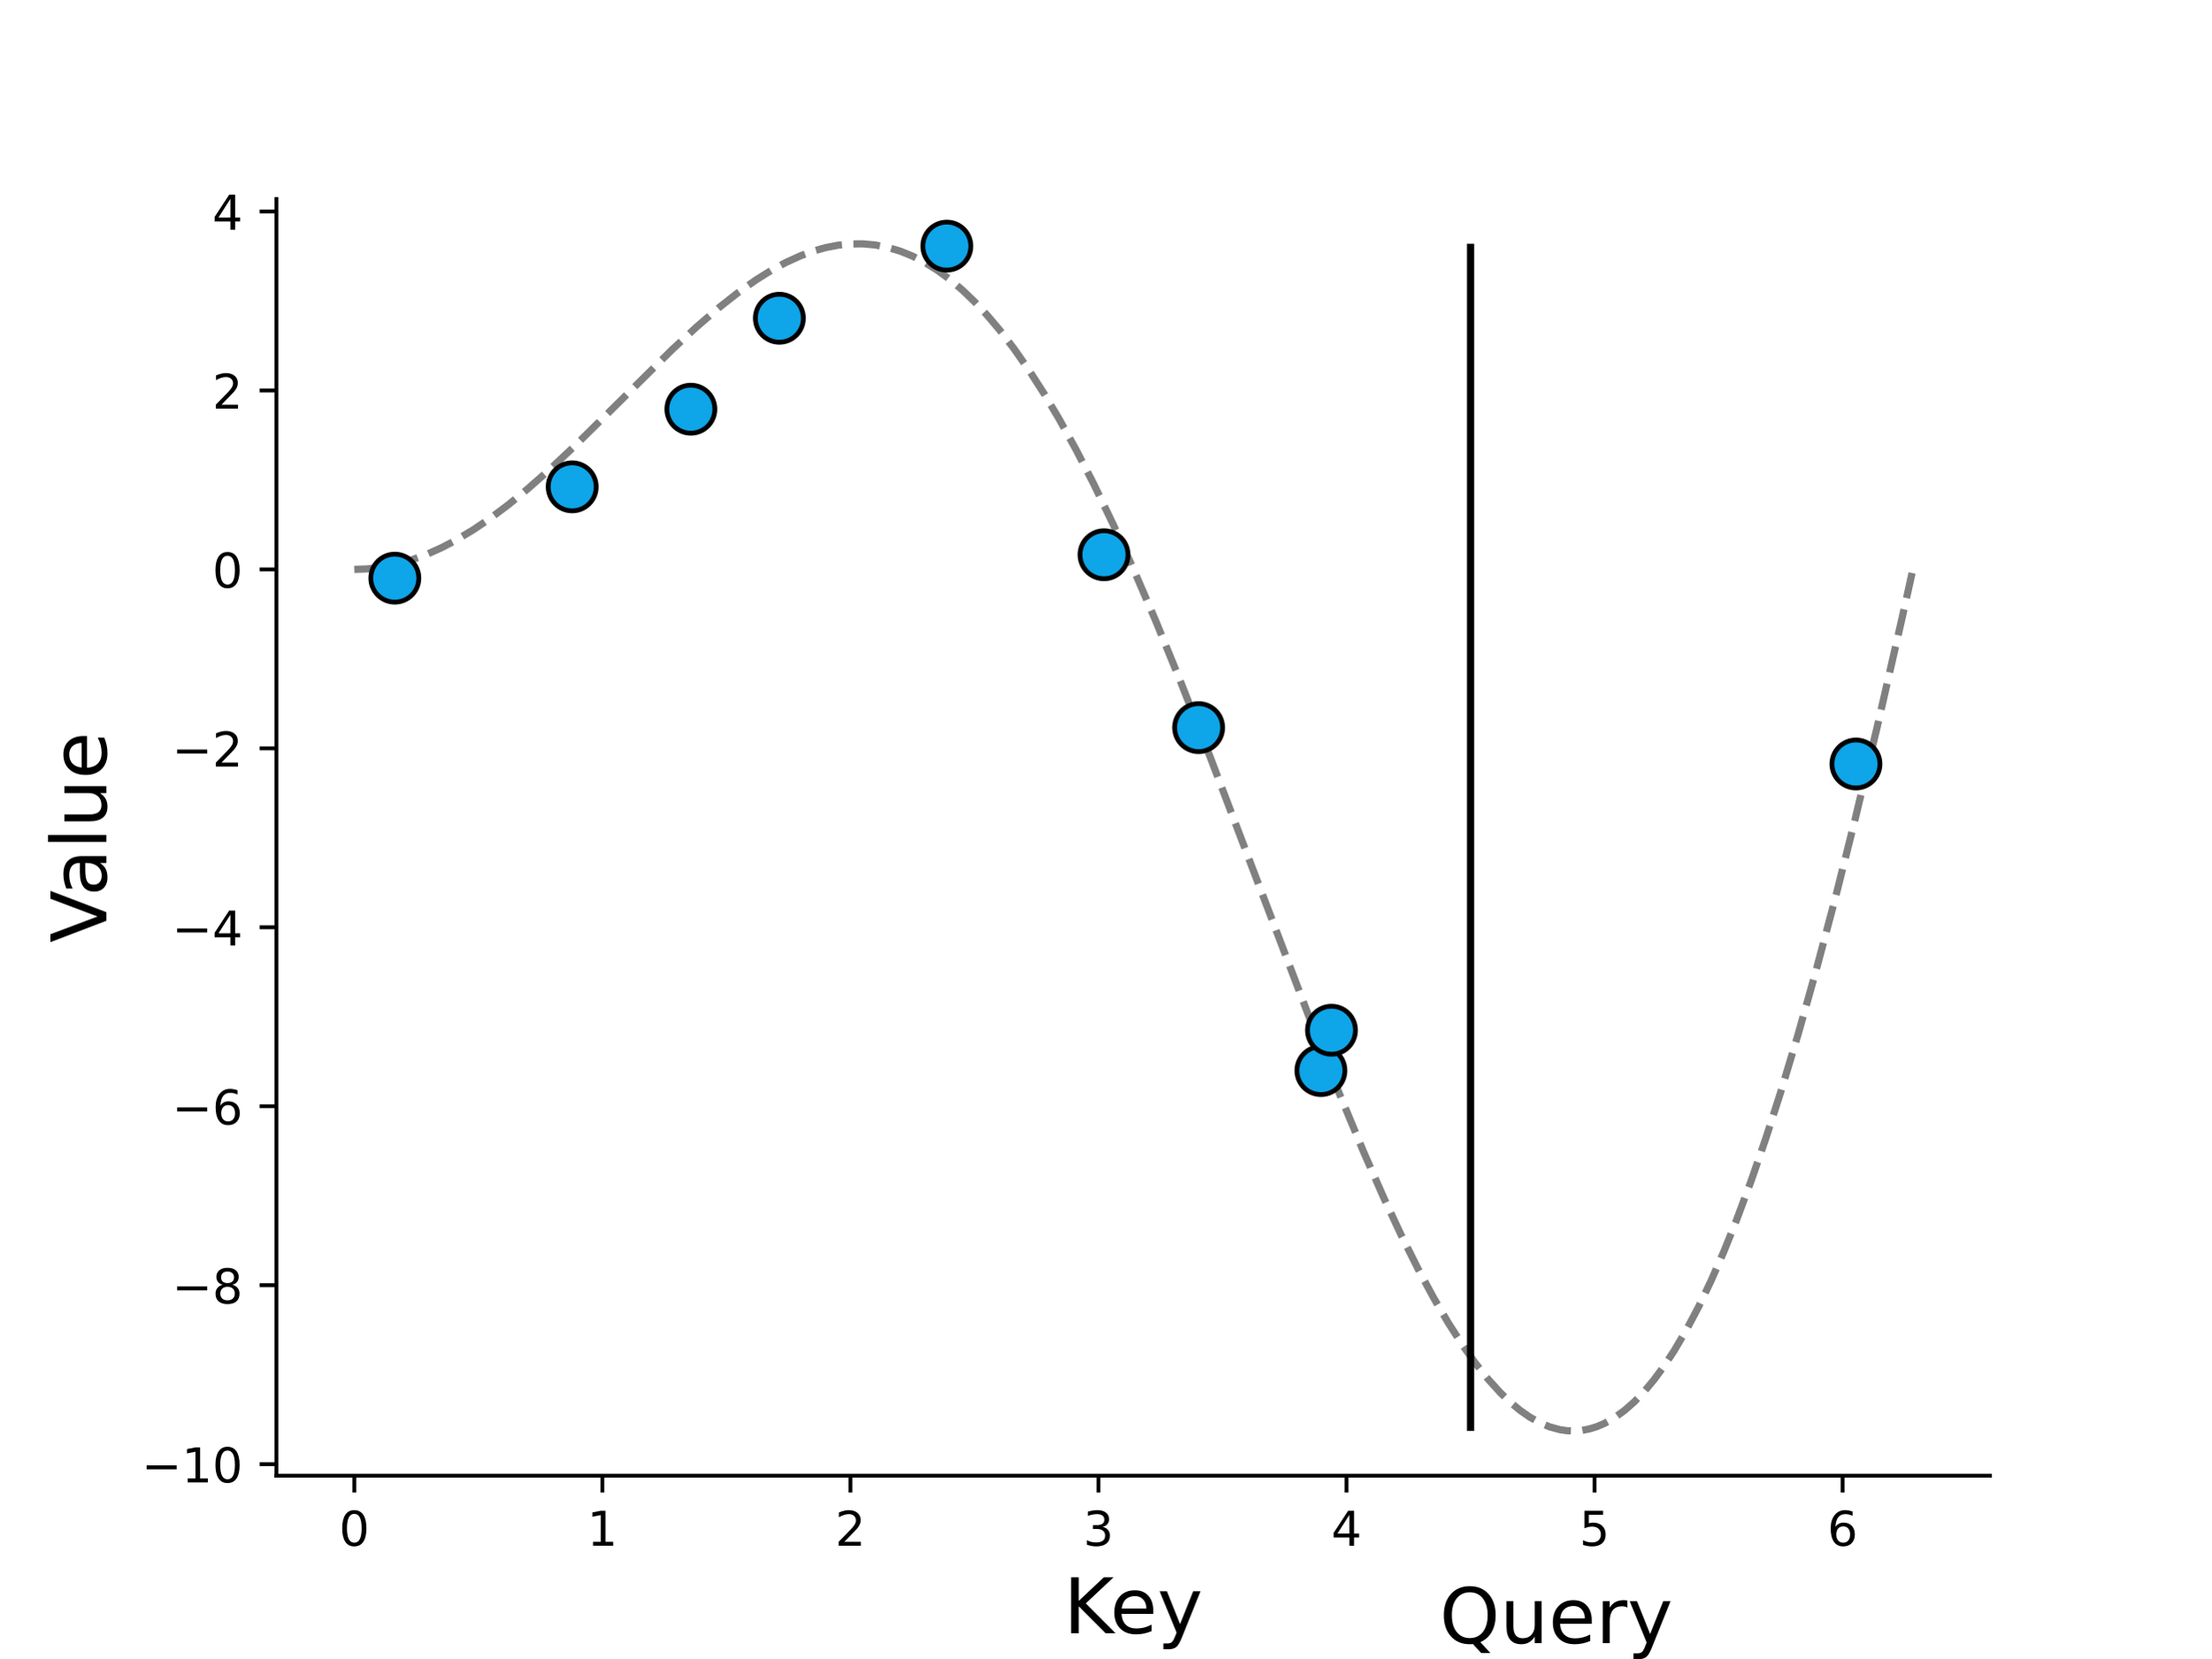
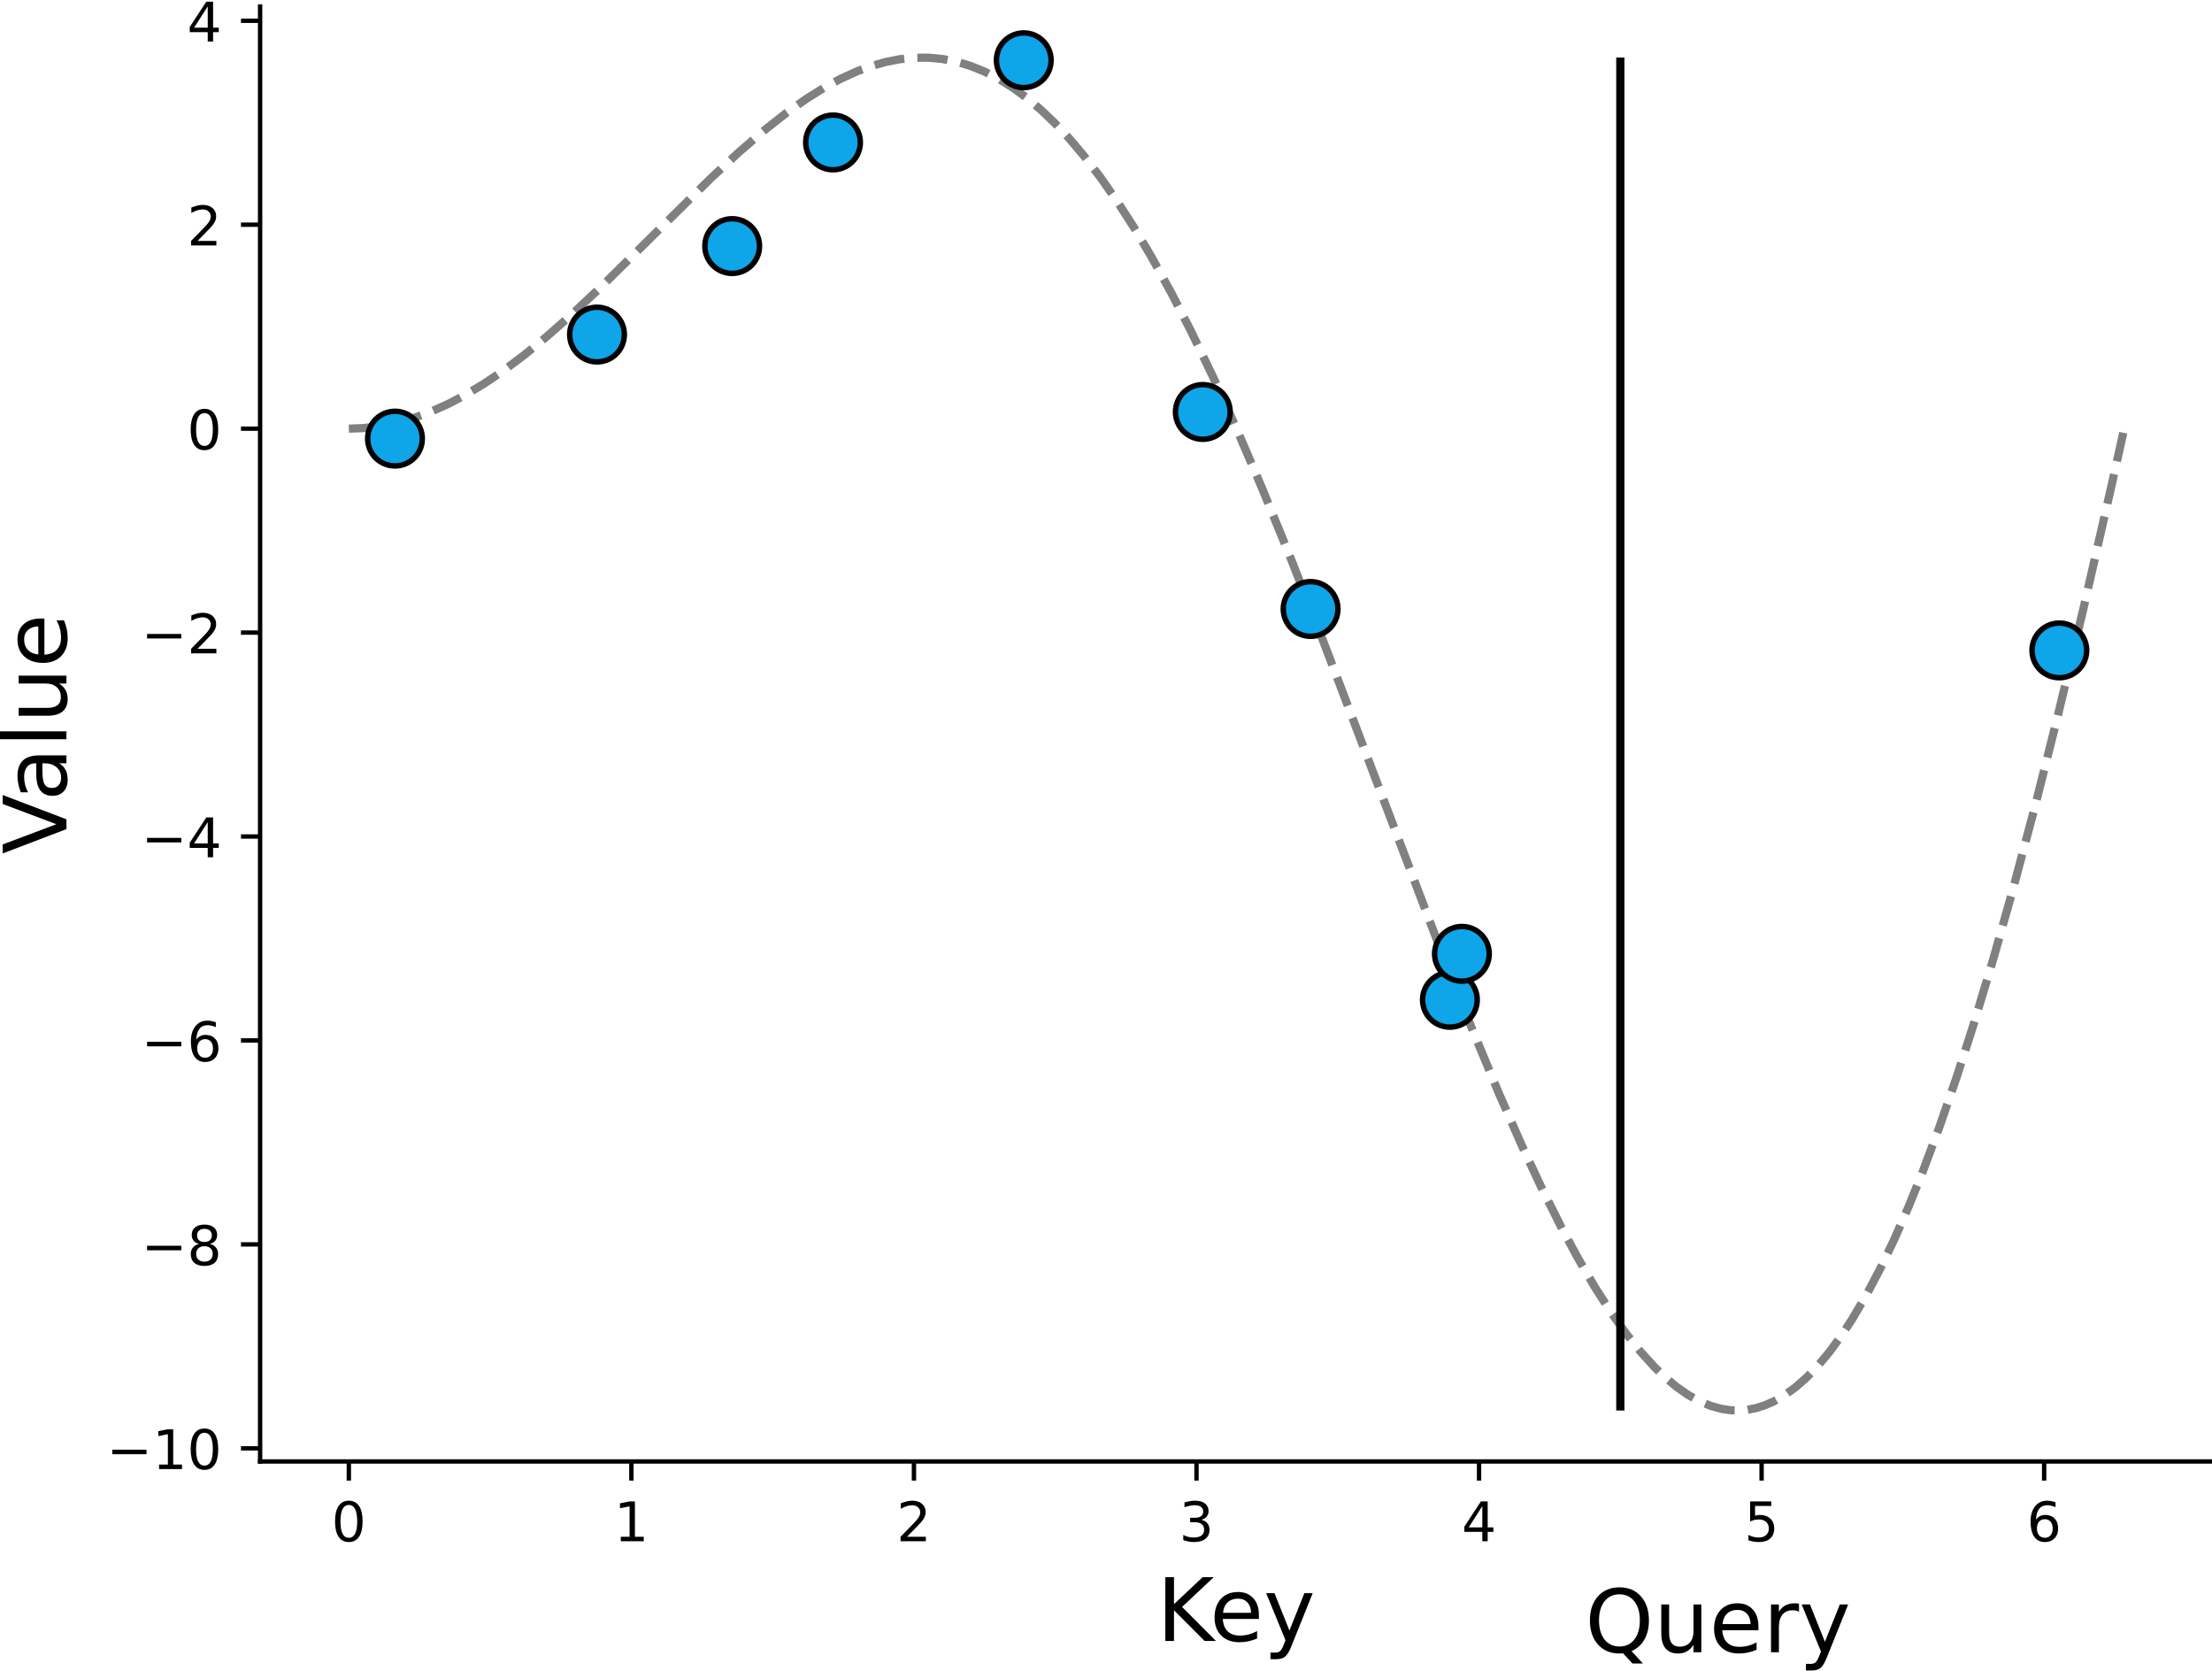
- <svg xmlns="http://www.w3.org/2000/svg" xmlns:xlink="http://www.w3.org/1999/xlink" width="460.8pt" height="345.6pt" viewBox="0 0 460.8 345.6" version="1.1">
+ <svg xmlns="http://www.w3.org/2000/svg" xmlns:xlink="http://www.w3.org/1999/xlink" width="404.71pt" height="305.536pt" viewBox="0 0 404.71 305.536" version="1.1">
  <defs>
    <style type="text/css">*{stroke-linejoin: round; stroke-linecap: butt}</style>
  </defs>
  <g id="figure_1">
    <g id="patch_1">
-       <path d="M 0 345.6  L 460.8 345.6  L 460.8 0  L 0 0  L 0 345.6  z " style="fill: none" />
+       <path d="M 0 305.536  L 404.71 305.536  L 404.71 0  L 0 0  L 0 305.536  z " style="fill: none" />
    </g>
    <g id="axes_1">
      <g id="patch_2">
-         <path d="M 57.6 307.584  L 414.72 307.584  L 414.72 41.472  L 57.6 41.472  L 57.6 307.584  z " style="fill: none" />
+         <path d="M 47.59 267.311  L 404.71 267.311  L 404.71 1.199  L 47.59 1.199  L 47.59 267.311  z " style="fill: none" />
      </g>
      <g id="line2d_1">
-         <path d="M 73.833 118.674  L 76.418 118.581  L 79.519 118.224  L 82.621 117.602  L 85.723 116.718  L 88.825 115.581  L 91.927 114.198  L 95.028 112.578  L 98.647 110.406  L 102.266 107.951  L 105.885 105.237  L 110.02 101.853  L 114.673 97.742  L 119.843 92.877  L 127.08 85.737  L 140.004 72.933  L 145.174 68.133  L 149.827 64.12  L 153.962 60.87  L 157.581 58.32  L 160.683 56.382  L 163.785 54.697  L 166.887 53.288  L 169.471 52.339  L 172.056 51.608  L 174.641 51.104  L 177.226 50.839  L 179.811 50.82  L 182.396 51.057  L 184.98 51.557  L 187.565 52.327  L 190.15 53.373  L 192.735 54.698  L 195.32 56.308  L 197.905 58.205  L 200.489 60.39  L 203.074 62.865  L 205.659 65.629  L 208.244 68.679  L 211.346 72.716  L 214.447 77.156  L 217.549 81.99  L 220.651 87.207  L 224.27 93.76  L 227.889 100.79  L 232.024 109.372  L 236.16 118.488  L 240.813 129.312  L 245.982 141.939  L 252.186 157.737  L 260.974 180.838  L 273.382 213.442  L 279.068 227.792  L 284.238 240.228  L 288.374 249.632  L 291.992 257.386  L 295.611 264.632  L 298.713 270.396  L 301.815 275.709  L 304.916 280.536  L 307.501 284.165  L 310.086 287.416  L 312.671 290.271  L 314.739 292.259  L 316.807 293.976  L 318.875 295.414  L 320.942 296.567  L 323.01 297.426  L 325.078 297.987  L 326.629 298.208  L 328.18 298.255  L 329.731 298.127  L 331.282 297.822  L 332.833 297.338  L 334.384 296.673  L 336.451 295.504  L 338.519 294.009  L 340.587 292.187  L 342.655 290.035  L 344.723 287.553  L 346.791 284.74  L 348.859 281.598  L 351.443 277.208  L 354.028 272.309  L 356.613 266.903  L 359.198 261  L 361.783 254.605  L 364.884 246.299  L 367.986 237.32  L 371.088 227.691  L 374.707 215.671  L 378.326 202.85  L 382.461 187.282  L 386.597 170.822  L 391.25 151.356  L 396.419 128.723  L 398.487 119.421  L 398.487 119.421  " clip-path="url(#p4189cc5d1b)" style="fill: none; stroke-dasharray: 5.55,2.4; stroke-dashoffset: 0; stroke: #808080; stroke-width: 1.5" />
+         <path d="M 63.822 78.402  L 66.407 78.308  L 69.509 77.951  L 72.611 77.329  L 75.713 76.446  L 78.814 75.308  L 81.916 73.925  L 85.018 72.305  L 88.637 70.134  L 92.256 67.678  L 95.874 64.964  L 100.01 61.581  L 104.663 57.469  L 109.832 52.604  L 117.07 45.464  L 129.994 32.661  L 135.164 27.86  L 139.816 23.847  L 143.952 20.597  L 147.571 18.047  L 150.673 16.109  L 153.774 14.424  L 156.876 13.015  L 159.461 12.067  L 162.046 11.335  L 164.631 10.832  L 167.216 10.566  L 169.8 10.547  L 172.385 10.784  L 174.97 11.284  L 177.555 12.054  L 180.14 13.1  L 182.725 14.426  L 185.309 16.035  L 187.894 17.932  L 190.479 20.118  L 193.064 22.592  L 195.649 25.356  L 198.234 28.407  L 201.335 32.443  L 204.437 36.883  L 207.539 41.717  L 210.641 46.934  L 214.259 53.487  L 217.878 60.517  L 222.014 69.099  L 226.15 78.215  L 230.802 89.039  L 235.972 101.666  L 242.176 117.464  L 250.964 140.565  L 263.371 173.169  L 269.058 187.519  L 274.228 199.955  L 278.363 209.36  L 281.982 217.113  L 285.601 224.36  L 288.703 230.123  L 291.804 235.436  L 294.906 240.264  L 297.491 243.892  L 300.076 247.143  L 302.661 249.998  L 304.728 251.986  L 306.796 253.704  L 308.864 255.142  L 310.932 256.294  L 313 257.153  L 315.068 257.714  L 316.619 257.935  L 318.17 257.982  L 319.721 257.854  L 321.271 257.549  L 322.822 257.065  L 324.373 256.401  L 326.441 255.231  L 328.509 253.736  L 330.577 251.914  L 332.645 249.762  L 334.713 247.28  L 336.78 244.468  L 338.848 241.325  L 341.433 236.936  L 344.018 232.036  L 346.603 226.631  L 349.188 220.727  L 351.772 214.333  L 354.874 206.026  L 357.976 197.047  L 361.078 187.418  L 364.697 175.399  L 368.315 162.577  L 372.451 147.01  L 376.587 130.549  L 381.239 111.083  L 386.409 88.45  L 388.477 79.148  L 388.477 79.148  " clip-path="url(#p067e34a2e0)" style="fill: none; stroke-dasharray: 5.55,2.4; stroke-dashoffset: 0; stroke: #808080; stroke-width: 1.5" />
      </g>
      <g id="PathCollection_1">
        <defs>
-           <path id="m68dbd7e617" d="M 0 5  C 1.326 5 2.598 4.473 3.536 3.536  C 4.473 2.598 5 1.326 5 0  C 5 -1.326 4.473 -2.598 3.536 -3.536  C 2.598 -4.473 1.326 -5 0 -5  C -1.326 -5 -2.598 -4.473 -3.536 -3.536  C -4.473 -2.598 -5 -1.326 -5 0  C -5 1.326 -4.473 2.598 -3.536 3.536  C -2.598 4.473 -1.326 5 0 5  z " style="stroke: #000000" />
+           <path id="m514723e8d4" d="M 0 5  C 1.326 5 2.598 4.473 3.536 3.536  C 4.473 2.598 5 1.326 5 0  C 5 -1.326 4.473 -2.598 3.536 -3.536  C 2.598 -4.473 1.326 -5 0 -5  C -1.326 -5 -2.598 -4.473 -3.536 -3.536  C -4.473 -2.598 -5 -1.326 -5 0  C -5 1.326 -4.473 2.598 -3.536 3.536  C -2.598 4.473 -1.326 5 0 5  z " style="stroke: #000000" />
        </defs>
-         <g clip-path="url(#p4189cc5d1b)">
-           <use xlink:href="#m68dbd7e617" x="82.276" y="120.499" style="fill: #0ea5e9; stroke: #000000" />
-           <use xlink:href="#m68dbd7e617" x="249.8" y="151.658" style="fill: #0ea5e9; stroke: #000000" />
-           <use xlink:href="#m68dbd7e617" x="230.078" y="115.622" style="fill: #0ea5e9; stroke: #000000" />
-           <use xlink:href="#m68dbd7e617" x="275.284" y="223.146" style="fill: #0ea5e9; stroke: #000000" />
-           <use xlink:href="#m68dbd7e617" x="197.319" y="51.293" style="fill: #0ea5e9; stroke: #000000" />
-           <use xlink:href="#m68dbd7e617" x="119.243" y="101.467" style="fill: #0ea5e9; stroke: #000000" />
-           <use xlink:href="#m68dbd7e617" x="143.971" y="85.282" style="fill: #0ea5e9; stroke: #000000" />
-           <use xlink:href="#m68dbd7e617" x="162.418" y="66.326" style="fill: #0ea5e9; stroke: #000000" />
-           <use xlink:href="#m68dbd7e617" x="386.789" y="159.235" style="fill: #0ea5e9; stroke: #000000" />
-           <use xlink:href="#m68dbd7e617" x="277.484" y="214.733" style="fill: #0ea5e9; stroke: #000000" />
+         <g clip-path="url(#p067e34a2e0)">
+           <use xlink:href="#m514723e8d4" x="72.266" y="80.226" style="fill: #0ea5e9; stroke: #000000" />
+           <use xlink:href="#m514723e8d4" x="239.79" y="111.386" style="fill: #0ea5e9; stroke: #000000" />
+           <use xlink:href="#m514723e8d4" x="220.067" y="75.35" style="fill: #0ea5e9; stroke: #000000" />
+           <use xlink:href="#m514723e8d4" x="265.274" y="182.873" style="fill: #0ea5e9; stroke: #000000" />
+           <use xlink:href="#m514723e8d4" x="187.308" y="11.02" style="fill: #0ea5e9; stroke: #000000" />
+           <use xlink:href="#m514723e8d4" x="109.232" y="61.195" style="fill: #0ea5e9; stroke: #000000" />
+           <use xlink:href="#m514723e8d4" x="133.961" y="45.009" style="fill: #0ea5e9; stroke: #000000" />
+           <use xlink:href="#m514723e8d4" x="152.408" y="26.054" style="fill: #0ea5e9; stroke: #000000" />
+           <use xlink:href="#m514723e8d4" x="376.778" y="118.962" style="fill: #0ea5e9; stroke: #000000" />
+           <use xlink:href="#m514723e8d4" x="267.473" y="174.46" style="fill: #0ea5e9; stroke: #000000" />
        </g>
      </g>
      <g id="matplotlib.axis_1">
        <g id="xtick_1">
          <g id="line2d_2">
            <defs>
-               <path id="me840ce0f89" d="M 0 0  L 0 3.5  " style="stroke: #000000; stroke-width: 0.8" />
+               <path id="m30ed42db36" d="M 0 0  L 0 3.5  " style="stroke: #000000; stroke-width: 0.8" />
            </defs>
            <g>
-               <use xlink:href="#me840ce0f89" x="73.833" y="307.584" style="stroke: #000000; stroke-width: 0.8" />
+               <use xlink:href="#m30ed42db36" x="63.822" y="267.311" style="stroke: #000000; stroke-width: 0.8" />
            </g>
          </g>
          <g id="text_1">
-             <g transform="translate(70.65148 322.1824) scale(0.1 -0.1)">
+             <g transform="translate(60.64117 281.9096) scale(0.1 -0.1)">
              <defs>
                <path id="DejaVuSans-30" d="M 2034 4250  Q 1547 4250 1301 3770  Q 1056 3291 1056 2328  Q 1056 1369 1301 889  Q 1547 409 2034 409  Q 2525 409 2770 889  Q 3016 1369 3016 2328  Q 3016 3291 2770 3770  Q 2525 4250 2034 4250  z M 2034 4750  Q 2819 4750 3233 4129  Q 3647 3509 3647 2328  Q 3647 1150 3233 529  Q 2819 -91 2034 -91  Q 1250 -91 836 529  Q 422 1150 422 2328  Q 422 3509 836 4129  Q 1250 4750 2034 4750  z " transform="scale(0.015625)" />
              </defs>
              <use xlink:href="#DejaVuSans-30" />
            </g>
          </g>
        </g>
        <g id="xtick_2">
          <g id="line2d_3">
            <g>
-               <use xlink:href="#me840ce0f89" x="125.529" y="307.584" style="stroke: #000000; stroke-width: 0.8" />
+               <use xlink:href="#m30ed42db36" x="115.519" y="267.311" style="stroke: #000000; stroke-width: 0.8" />
            </g>
          </g>
          <g id="text_2">
-             <g transform="translate(122.3481 322.1824) scale(0.1 -0.1)">
+             <g transform="translate(112.3378 281.9096) scale(0.1 -0.1)">
              <defs>
                <path id="DejaVuSans-31" d="M 794 531  L 1825 531  L 1825 4091  L 703 3866  L 703 4441  L 1819 4666  L 2450 4666  L 2450 531  L 3481 531  L 3481 0  L 794 0  L 794 531  z " transform="scale(0.015625)" />
              </defs>
              <use xlink:href="#DejaVuSans-31" />
            </g>
          </g>
        </g>
        <g id="xtick_3">
          <g id="line2d_4">
            <g>
-               <use xlink:href="#me840ce0f89" x="177.226" y="307.584" style="stroke: #000000; stroke-width: 0.8" />
+               <use xlink:href="#m30ed42db36" x="167.216" y="267.311" style="stroke: #000000; stroke-width: 0.8" />
            </g>
          </g>
          <g id="text_3">
-             <g transform="translate(174.0446 322.1824) scale(0.1 -0.1)">
+             <g transform="translate(164.0343 281.9096) scale(0.1 -0.1)">
              <defs>
                <path id="DejaVuSans-32" d="M 1228 531  L 3431 531  L 3431 0  L 469 0  L 469 531  Q 828 903 1448 1529  Q 2069 2156 2228 2338  Q 2531 2678 2651 2914  Q 2772 3150 2772 3378  Q 2772 3750 2511 3984  Q 2250 4219 1831 4219  Q 1534 4219 1204 4116  Q 875 4013 500 3803  L 500 4441  Q 881 4594 1212 4672  Q 1544 4750 1819 4750  Q 2544 4750 2975 4387  Q 3406 4025 3406 3419  Q 3406 3131 3298 2873  Q 3191 2616 2906 2266  Q 2828 2175 2409 1742  Q 1991 1309 1228 531  z " transform="scale(0.015625)" />
              </defs>
              <use xlink:href="#DejaVuSans-32" />
            </g>
          </g>
        </g>
        <g id="xtick_4">
          <g id="line2d_5">
            <g>
-               <use xlink:href="#me840ce0f89" x="228.922" y="307.584" style="stroke: #000000; stroke-width: 0.8" />
+               <use xlink:href="#m30ed42db36" x="218.912" y="267.311" style="stroke: #000000; stroke-width: 0.8" />
            </g>
          </g>
          <g id="text_4">
-             <g transform="translate(225.7412 322.1824) scale(0.1 -0.1)">
+             <g transform="translate(215.7309 281.9096) scale(0.1 -0.1)">
              <defs>
                <path id="DejaVuSans-33" d="M 2597 2516  Q 3050 2419 3304 2112  Q 3559 1806 3559 1356  Q 3559 666 3084 287  Q 2609 -91 1734 -91  Q 1441 -91 1130 -33  Q 819 25 488 141  L 488 750  Q 750 597 1062 519  Q 1375 441 1716 441  Q 2309 441 2620 675  Q 2931 909 2931 1356  Q 2931 1769 2642 2001  Q 2353 2234 1838 2234  L 1294 2234  L 1294 2753  L 1863 2753  Q 2328 2753 2575 2939  Q 2822 3125 2822 3475  Q 2822 3834 2567 4026  Q 2313 4219 1838 4219  Q 1578 4219 1281 4162  Q 984 4106 628 3988  L 628 4550  Q 988 4650 1302 4700  Q 1616 4750 1894 4750  Q 2613 4750 3031 4423  Q 3450 4097 3450 3541  Q 3450 3153 3228 2886  Q 3006 2619 2597 2516  z " transform="scale(0.015625)" />
              </defs>
              <use xlink:href="#DejaVuSans-33" />
            </g>
          </g>
        </g>
        <g id="xtick_5">
          <g id="line2d_6">
            <g>
-               <use xlink:href="#me840ce0f89" x="280.619" y="307.584" style="stroke: #000000; stroke-width: 0.8" />
+               <use xlink:href="#m30ed42db36" x="270.609" y="267.311" style="stroke: #000000; stroke-width: 0.8" />
            </g>
          </g>
          <g id="text_5">
-             <g transform="translate(277.4378 322.1824) scale(0.1 -0.1)">
+             <g transform="translate(267.4275 281.9096) scale(0.1 -0.1)">
              <defs>
                <path id="DejaVuSans-34" d="M 2419 4116  L 825 1625  L 2419 1625  L 2419 4116  z M 2253 4666  L 3047 4666  L 3047 1625  L 3713 1625  L 3713 1100  L 3047 1100  L 3047 0  L 2419 0  L 2419 1100  L 313 1100  L 313 1709  L 2253 4666  z " transform="scale(0.015625)" />
              </defs>
              <use xlink:href="#DejaVuSans-34" />
            </g>
          </g>
        </g>
        <g id="xtick_6">
          <g id="line2d_7">
            <g>
-               <use xlink:href="#me840ce0f89" x="332.316" y="307.584" style="stroke: #000000; stroke-width: 0.8" />
+               <use xlink:href="#m30ed42db36" x="322.305" y="267.311" style="stroke: #000000; stroke-width: 0.8" />
            </g>
          </g>
          <g id="text_6">
-             <g transform="translate(329.1344 322.1824) scale(0.1 -0.1)">
+             <g transform="translate(319.1241 281.9096) scale(0.1 -0.1)">
              <defs>
                <path id="DejaVuSans-35" d="M 691 4666  L 3169 4666  L 3169 4134  L 1269 4134  L 1269 2991  Q 1406 3038 1543 3061  Q 1681 3084 1819 3084  Q 2600 3084 3056 2656  Q 3513 2228 3513 1497  Q 3513 744 3044 326  Q 2575 -91 1722 -91  Q 1428 -91 1123 -41  Q 819 9 494 109  L 494 744  Q 775 591 1075 516  Q 1375 441 1709 441  Q 2250 441 2565 725  Q 2881 1009 2881 1497  Q 2881 1984 2565 2268  Q 2250 2553 1709 2553  Q 1456 2553 1204 2497  Q 953 2441 691 2322  L 691 4666  z " transform="scale(0.015625)" />
              </defs>
              <use xlink:href="#DejaVuSans-35" />
            </g>
          </g>
        </g>
        <g id="xtick_7">
          <g id="line2d_8">
            <g>
-               <use xlink:href="#me840ce0f89" x="384.012" y="307.584" style="stroke: #000000; stroke-width: 0.8" />
+               <use xlink:href="#m30ed42db36" x="374.002" y="267.311" style="stroke: #000000; stroke-width: 0.8" />
            </g>
          </g>
          <g id="text_7">
-             <g transform="translate(380.831 322.1824) scale(0.1 -0.1)">
+             <g transform="translate(370.8207 281.9096) scale(0.1 -0.1)">
              <defs>
                <path id="DejaVuSans-36" d="M 2113 2584  Q 1688 2584 1439 2293  Q 1191 2003 1191 1497  Q 1191 994 1439 701  Q 1688 409 2113 409  Q 2538 409 2786 701  Q 3034 994 3034 1497  Q 3034 2003 2786 2293  Q 2538 2584 2113 2584  z M 3366 4563  L 3366 3988  Q 3128 4100 2886 4159  Q 2644 4219 2406 4219  Q 1781 4219 1451 3797  Q 1122 3375 1075 2522  Q 1259 2794 1537 2939  Q 1816 3084 2150 3084  Q 2853 3084 3261 2657  Q 3669 2231 3669 1497  Q 3669 778 3244 343  Q 2819 -91 2113 -91  Q 1303 -91 875 529  Q 447 1150 447 2328  Q 447 3434 972 4092  Q 1497 4750 2381 4750  Q 2619 4750 2861 4703  Q 3103 4656 3366 4563  z " transform="scale(0.015625)" />
              </defs>
              <use xlink:href="#DejaVuSans-36" />
            </g>
          </g>
        </g>
        <g id="text_8">
-           <g transform="translate(221.6562 340.4196) scale(0.16 -0.16)">
+           <g transform="translate(211.6459 300.1468) scale(0.16 -0.16)">
            <defs>
              <path id="DejaVuSans-4b" d="M 628 4666  L 1259 4666  L 1259 2694  L 3353 4666  L 4166 4666  L 1850 2491  L 4331 0  L 3500 0  L 1259 2247  L 1259 0  L 628 0  L 628 4666  z " transform="scale(0.015625)" />
              <path id="DejaVuSans-65" d="M 3597 1894  L 3597 1613  L 953 1613  Q 991 1019 1311 708  Q 1631 397 2203 397  Q 2534 397 2845 478  Q 3156 559 3463 722  L 3463 178  Q 3153 47 2828 -22  Q 2503 -91 2169 -91  Q 1331 -91 842 396  Q 353 884 353 1716  Q 353 2575 817 3079  Q 1281 3584 2069 3584  Q 2775 3584 3186 3129  Q 3597 2675 3597 1894  z M 3022 2063  Q 3016 2534 2758 2815  Q 2500 3097 2075 3097  Q 1594 3097 1305 2825  Q 1016 2553 972 2059  L 3022 2063  z " transform="scale(0.015625)" />
              <path id="DejaVuSans-79" d="M 2059 -325  Q 1816 -950 1584 -1140  Q 1353 -1331 966 -1331  L 506 -1331  L 506 -850  L 844 -850  Q 1081 -850 1212 -737  Q 1344 -625 1503 -206  L 1606 56  L 191 3500  L 800 3500  L 1894 763  L 2988 3500  L 3597 3500  L 2059 -325  z " transform="scale(0.015625)" />
            </defs>
            <use xlink:href="#DejaVuSans-4b" />
            <use xlink:href="#DejaVuSans-65" transform="translate(60.57617 0)" />
            <use xlink:href="#DejaVuSans-79" transform="translate(122.0996 0)" />
          </g>
        </g>
      </g>
      <g id="matplotlib.axis_2">
        <g id="ytick_1">
          <g id="line2d_9">
            <defs>
-               <path id="m68449b5f13" d="M 0 0  L -3.5 0  " style="stroke: #000000; stroke-width: 0.8" />
+               <path id="m946a49f618" d="M 0 0  L -3.5 0  " style="stroke: #000000; stroke-width: 0.8" />
            </defs>
            <g>
-               <use xlink:href="#m68449b5f13" x="57.6" y="305.18" style="stroke: #000000; stroke-width: 0.8" />
+               <use xlink:href="#m946a49f618" x="47.59" y="264.907" style="stroke: #000000; stroke-width: 0.8" />
            </g>
          </g>
          <g id="text_9">
-             <g transform="translate(29.49531 308.9794) scale(0.1 -0.1)">
+             <g transform="translate(19.485 268.7066) scale(0.1 -0.1)">
              <defs>
                <path id="DejaVuSans-2212" d="M 678 2272  L 4684 2272  L 4684 1741  L 678 1741  L 678 2272  z " transform="scale(0.015625)" />
              </defs>
              <use xlink:href="#DejaVuSans-2212" />
              <use xlink:href="#DejaVuSans-31" transform="translate(83.78906 0)" />
              <use xlink:href="#DejaVuSans-30" transform="translate(147.4121 0)" />
            </g>
          </g>
        </g>
        <g id="ytick_2">
          <g id="line2d_10">
            <g>
-               <use xlink:href="#m68449b5f13" x="57.6" y="267.879" style="stroke: #000000; stroke-width: 0.8" />
+               <use xlink:href="#m946a49f618" x="47.59" y="227.606" style="stroke: #000000; stroke-width: 0.8" />
            </g>
          </g>
          <g id="text_10">
-             <g transform="translate(35.85781 271.6782) scale(0.1 -0.1)">
+             <g transform="translate(25.8475 231.4054) scale(0.1 -0.1)">
              <defs>
                <path id="DejaVuSans-38" d="M 2034 2216  Q 1584 2216 1326 1975  Q 1069 1734 1069 1313  Q 1069 891 1326 650  Q 1584 409 2034 409  Q 2484 409 2743 651  Q 3003 894 3003 1313  Q 3003 1734 2745 1975  Q 2488 2216 2034 2216  z M 1403 2484  Q 997 2584 770 2862  Q 544 3141 544 3541  Q 544 4100 942 4425  Q 1341 4750 2034 4750  Q 2731 4750 3128 4425  Q 3525 4100 3525 3541  Q 3525 3141 3298 2862  Q 3072 2584 2669 2484  Q 3125 2378 3379 2068  Q 3634 1759 3634 1313  Q 3634 634 3220 271  Q 2806 -91 2034 -91  Q 1263 -91 848 271  Q 434 634 434 1313  Q 434 1759 690 2068  Q 947 2378 1403 2484  z M 1172 3481  Q 1172 3119 1398 2916  Q 1625 2713 2034 2713  Q 2441 2713 2670 2916  Q 2900 3119 2900 3481  Q 2900 3844 2670 4047  Q 2441 4250 2034 4250  Q 1625 4250 1398 4047  Q 1172 3844 1172 3481  z " transform="scale(0.015625)" />
              </defs>
              <use xlink:href="#DejaVuSans-2212" />
              <use xlink:href="#DejaVuSans-38" transform="translate(83.78906 0)" />
            </g>
          </g>
        </g>
        <g id="ytick_3">
          <g id="line2d_11">
            <g>
-               <use xlink:href="#m68449b5f13" x="57.6" y="230.578" style="stroke: #000000; stroke-width: 0.8" />
+               <use xlink:href="#m946a49f618" x="47.59" y="190.305" style="stroke: #000000; stroke-width: 0.8" />
            </g>
          </g>
          <g id="text_11">
-             <g transform="translate(35.85781 234.3771) scale(0.1 -0.1)">
+             <g transform="translate(25.8475 194.1043) scale(0.1 -0.1)">
              <use xlink:href="#DejaVuSans-2212" />
              <use xlink:href="#DejaVuSans-36" transform="translate(83.78906 0)" />
            </g>
          </g>
        </g>
        <g id="ytick_4">
          <g id="line2d_12">
            <g>
-               <use xlink:href="#m68449b5f13" x="57.6" y="193.277" style="stroke: #000000; stroke-width: 0.8" />
+               <use xlink:href="#m946a49f618" x="47.59" y="153.004" style="stroke: #000000; stroke-width: 0.8" />
            </g>
          </g>
          <g id="text_12">
-             <g transform="translate(35.85781 197.0759) scale(0.1 -0.1)">
+             <g transform="translate(25.8475 156.8031) scale(0.1 -0.1)">
              <use xlink:href="#DejaVuSans-2212" />
              <use xlink:href="#DejaVuSans-34" transform="translate(83.78906 0)" />
            </g>
          </g>
        </g>
        <g id="ytick_5">
          <g id="line2d_13">
            <g>
-               <use xlink:href="#m68449b5f13" x="57.6" y="155.976" style="stroke: #000000; stroke-width: 0.8" />
+               <use xlink:href="#m946a49f618" x="47.59" y="115.703" style="stroke: #000000; stroke-width: 0.8" />
            </g>
          </g>
          <g id="text_13">
-             <g transform="translate(35.85781 159.7747) scale(0.1 -0.1)">
+             <g transform="translate(25.8475 119.5019) scale(0.1 -0.1)">
              <use xlink:href="#DejaVuSans-2212" />
              <use xlink:href="#DejaVuSans-32" transform="translate(83.78906 0)" />
            </g>
          </g>
        </g>
        <g id="ytick_6">
          <g id="line2d_14">
            <g>
-               <use xlink:href="#m68449b5f13" x="57.6" y="118.674" style="stroke: #000000; stroke-width: 0.8" />
+               <use xlink:href="#m946a49f618" x="47.59" y="78.402" style="stroke: #000000; stroke-width: 0.8" />
            </g>
          </g>
          <g id="text_14">
-             <g transform="translate(44.2375 122.4736) scale(0.1 -0.1)">
+             <g transform="translate(34.22719 82.20077) scale(0.1 -0.1)">
              <use xlink:href="#DejaVuSans-30" />
            </g>
          </g>
        </g>
        <g id="ytick_7">
          <g id="line2d_15">
            <g>
-               <use xlink:href="#m68449b5f13" x="57.6" y="81.373" style="stroke: #000000; stroke-width: 0.8" />
+               <use xlink:href="#m946a49f618" x="47.59" y="41.1" style="stroke: #000000; stroke-width: 0.8" />
            </g>
          </g>
          <g id="text_15">
-             <g transform="translate(44.2375 85.17241) scale(0.1 -0.1)">
+             <g transform="translate(34.22719 44.8996) scale(0.1 -0.1)">
              <use xlink:href="#DejaVuSans-32" />
            </g>
          </g>
        </g>
        <g id="ytick_8">
          <g id="line2d_16">
            <g>
-               <use xlink:href="#m68449b5f13" x="57.6" y="44.072" style="stroke: #000000; stroke-width: 0.8" />
+               <use xlink:href="#m946a49f618" x="47.59" y="3.799" style="stroke: #000000; stroke-width: 0.8" />
            </g>
          </g>
          <g id="text_16">
-             <g transform="translate(44.2375 47.87124) scale(0.1 -0.1)">
+             <g transform="translate(34.22719 7.598437) scale(0.1 -0.1)">
              <use xlink:href="#DejaVuSans-34" />
            </g>
          </g>
        </g>
        <g id="text_17">
-           <g transform="translate(22.16781 196.498) rotate(-90) scale(0.16 -0.16)">
+           <g transform="translate(12.1575 156.2252) rotate(-90) scale(0.16 -0.16)">
            <defs>
              <path id="DejaVuSans-56" d="M 1831 0  L 50 4666  L 709 4666  L 2188 738  L 3669 4666  L 4325 4666  L 2547 0  L 1831 0  z " transform="scale(0.015625)" />
              <path id="DejaVuSans-61" d="M 2194 1759  Q 1497 1759 1228 1600  Q 959 1441 959 1056  Q 959 750 1161 570  Q 1363 391 1709 391  Q 2188 391 2477 730  Q 2766 1069 2766 1631  L 2766 1759  L 2194 1759  z M 3341 1997  L 3341 0  L 2766 0  L 2766 531  Q 2569 213 2275 61  Q 1981 -91 1556 -91  Q 1019 -91 701 211  Q 384 513 384 1019  Q 384 1609 779 1909  Q 1175 2209 1959 2209  L 2766 2209  L 2766 2266  Q 2766 2663 2505 2880  Q 2244 3097 1772 3097  Q 1472 3097 1187 3025  Q 903 2953 641 2809  L 641 3341  Q 956 3463 1253 3523  Q 1550 3584 1831 3584  Q 2591 3584 2966 3190  Q 3341 2797 3341 1997  z " transform="scale(0.015625)" />
              <path id="DejaVuSans-6c" d="M 603 4863  L 1178 4863  L 1178 0  L 603 0  L 603 4863  z " transform="scale(0.015625)" />
              <path id="DejaVuSans-75" d="M 544 1381  L 544 3500  L 1119 3500  L 1119 1403  Q 1119 906 1312 657  Q 1506 409 1894 409  Q 2359 409 2629 706  Q 2900 1003 2900 1516  L 2900 3500  L 3475 3500  L 3475 0  L 2900 0  L 2900 538  Q 2691 219 2414 64  Q 2138 -91 1772 -91  Q 1169 -91 856 284  Q 544 659 544 1381  z M 1991 3584  L 1991 3584  z " transform="scale(0.015625)" />
            </defs>
            <use xlink:href="#DejaVuSans-56" />
            <use xlink:href="#DejaVuSans-61" transform="translate(60.6582 0)" />
            <use xlink:href="#DejaVuSans-6c" transform="translate(121.9375 0)" />
            <use xlink:href="#DejaVuSans-75" transform="translate(149.7207 0)" />
            <use xlink:href="#DejaVuSans-65" transform="translate(213.0996 0)" />
          </g>
        </g>
      </g>
      <g id="LineCollection_1">
-         <path d="M 306.467 298.259  L 306.467 50.797  " clip-path="url(#p4189cc5d1b)" style="fill: none; stroke: #000000; stroke-width: 1.5" />
+         <path d="M 296.457 257.986  L 296.457 10.524  " clip-path="url(#p067e34a2e0)" style="fill: none; stroke: #000000; stroke-width: 1.5" />
      </g>
      <g id="patch_3">
-         <path d="M 57.6 307.584  L 57.6 41.472  " style="fill: none; stroke: #000000; stroke-width: 0.8; stroke-linejoin: miter; stroke-linecap: square" />
+         <path d="M 47.59 267.311  L 47.59 1.199  " style="fill: none; stroke: #000000; stroke-width: 0.8; stroke-linejoin: miter; stroke-linecap: square" />
      </g>
      <g id="patch_4">
-         <path d="M 57.6 307.584  L 414.72 307.584  " style="fill: none; stroke: #000000; stroke-width: 0.8; stroke-linejoin: miter; stroke-linecap: square" />
+         <path d="M 47.59 267.311  L 404.71 267.311  " style="fill: none; stroke: #000000; stroke-width: 0.8; stroke-linejoin: miter; stroke-linecap: square" />
      </g>
      <g id="text_18">
-         <g transform="translate(300.0053 342.4813) scale(0.16 -0.16)">
+         <g transform="translate(289.995 302.2085) scale(0.16 -0.16)">
          <defs>
            <path id="DejaVuSans-51" d="M 2522 4238  Q 1834 4238 1429 3725  Q 1025 3213 1025 2328  Q 1025 1447 1429 934  Q 1834 422 2522 422  Q 3209 422 3611 934  Q 4013 1447 4013 2328  Q 4013 3213 3611 3725  Q 3209 4238 2522 4238  z M 3406 84  L 4238 -825  L 3475 -825  L 2784 -78  Q 2681 -84 2626 -87  Q 2572 -91 2522 -91  Q 1538 -91 948 567  Q 359 1225 359 2328  Q 359 3434 948 4092  Q 1538 4750 2522 4750  Q 3503 4750 4090 4092  Q 4678 3434 4678 2328  Q 4678 1516 4351 937  Q 4025 359 3406 84  z " transform="scale(0.015625)" />
            <path id="DejaVuSans-72" d="M 2631 2963  Q 2534 3019 2420 3045  Q 2306 3072 2169 3072  Q 1681 3072 1420 2755  Q 1159 2438 1159 1844  L 1159 0  L 581 0  L 581 3500  L 1159 3500  L 1159 2956  Q 1341 3275 1631 3429  Q 1922 3584 2338 3584  Q 2397 3584 2469 3576  Q 2541 3569 2628 3553  L 2631 2963  z " transform="scale(0.015625)" />
          </defs>
          <use xlink:href="#DejaVuSans-51" />
          <use xlink:href="#DejaVuSans-75" transform="translate(78.71094 0)" />
          <use xlink:href="#DejaVuSans-65" transform="translate(142.0898 0)" />
          <use xlink:href="#DejaVuSans-72" transform="translate(203.6133 0)" />
          <use xlink:href="#DejaVuSans-79" transform="translate(244.7266 0)" />
        </g>
      </g>
    </g>
  </g>
  <defs>
-     <clipPath id="p4189cc5d1b">
-       <rect x="57.6" y="41.472" width="357.12" height="266.112" />
+     <clipPath id="p067e34a2e0">
+       <rect x="47.59" y="1.199" width="357.12" height="266.112" />
    </clipPath>
  </defs>
</svg>
